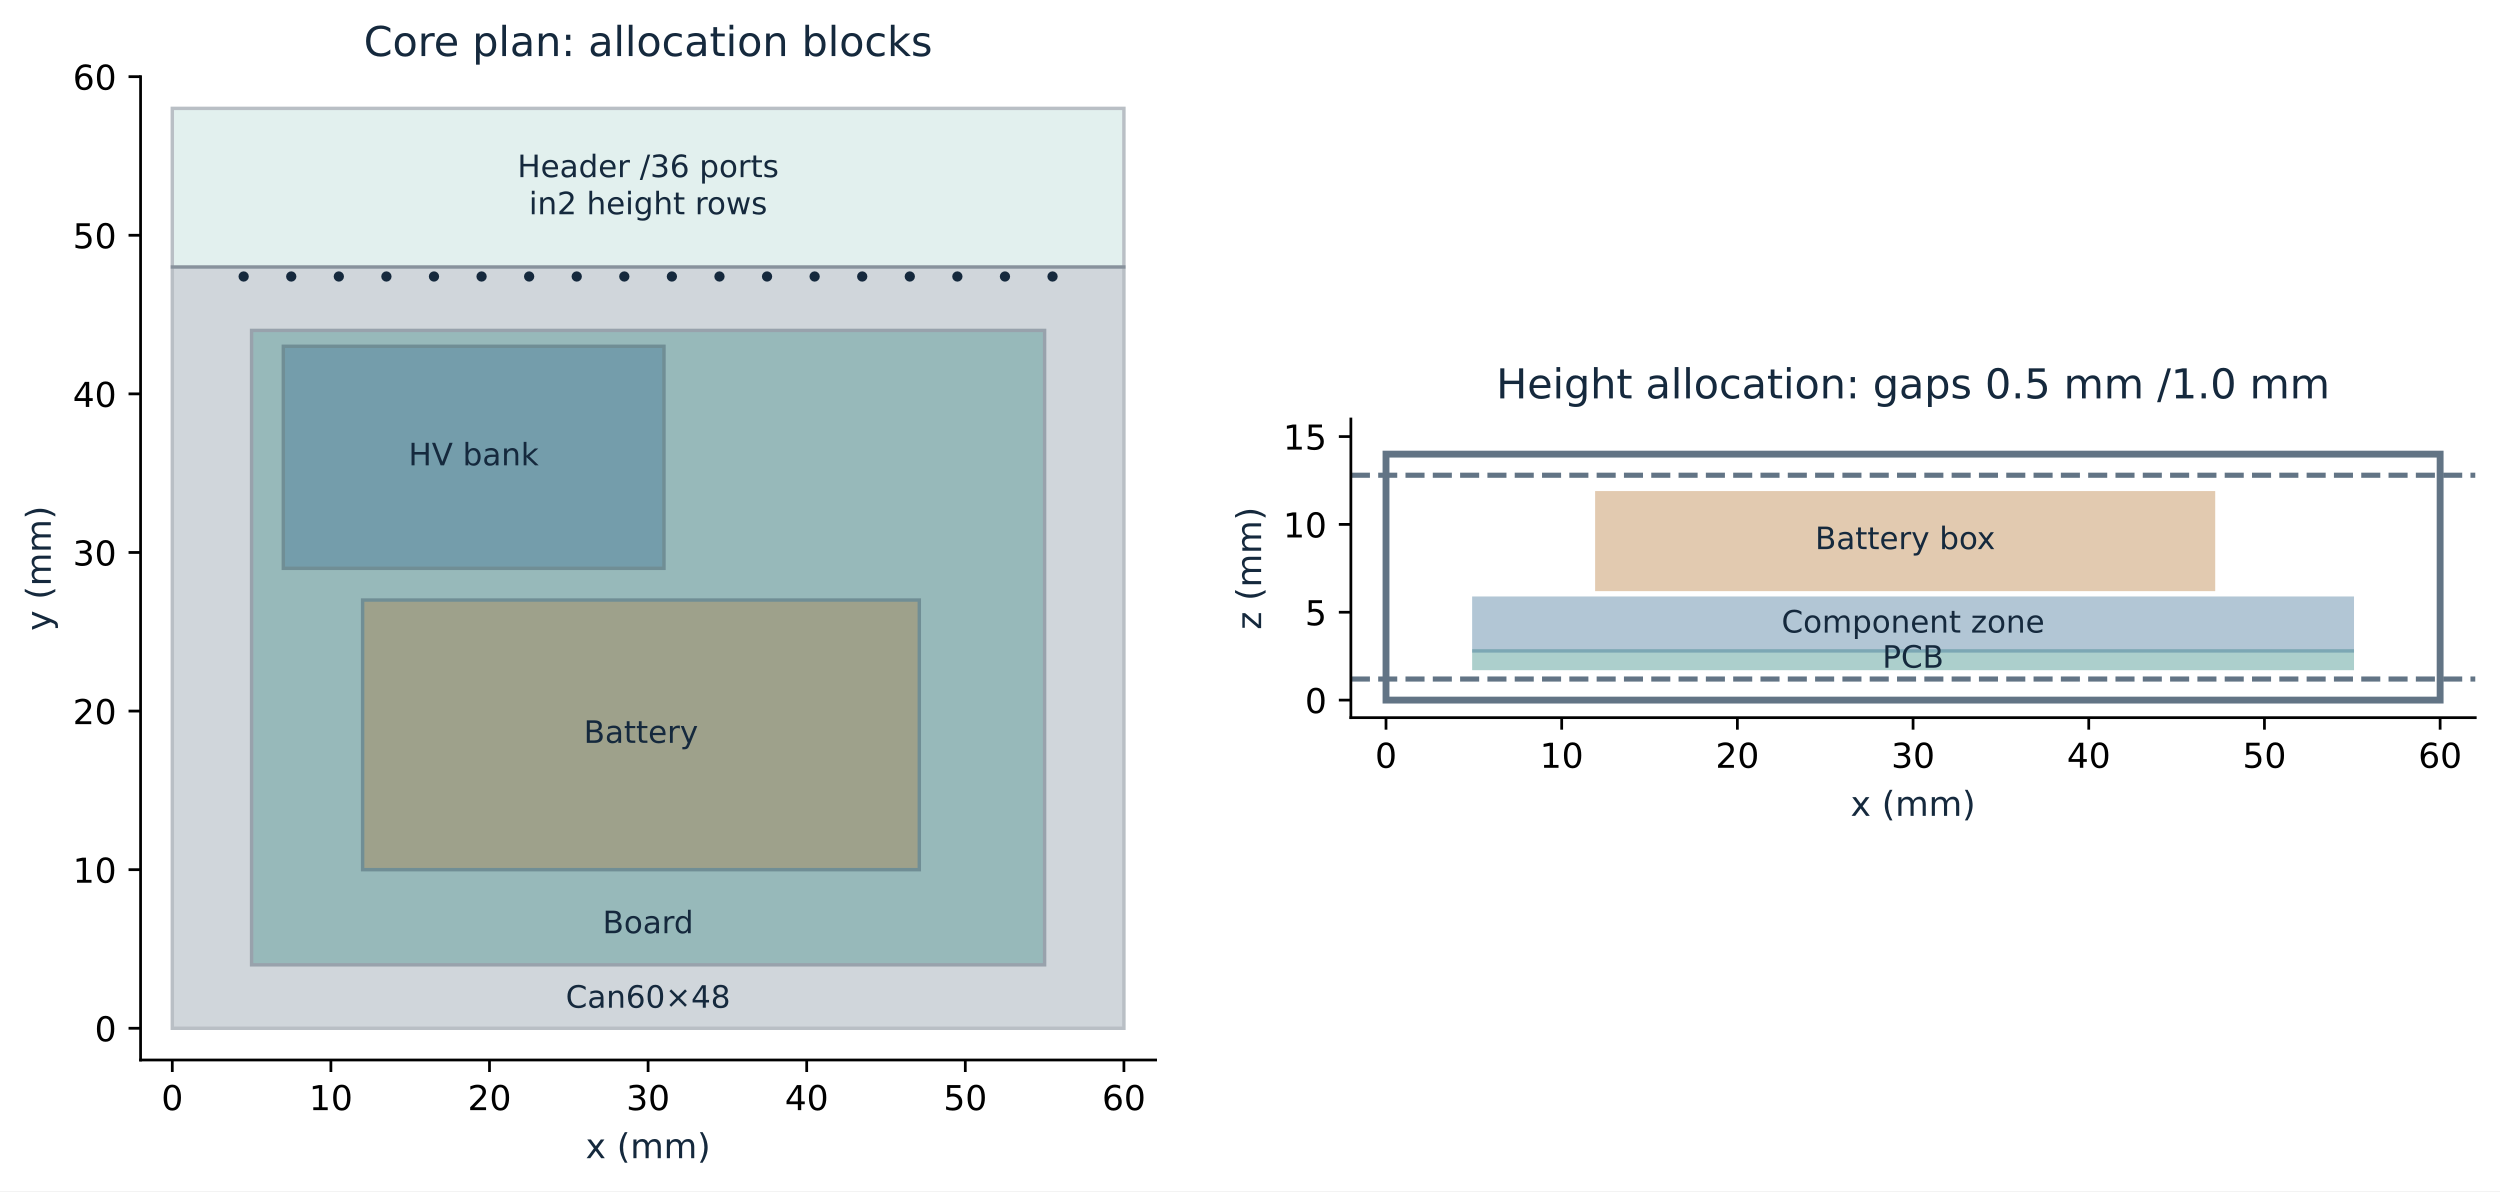
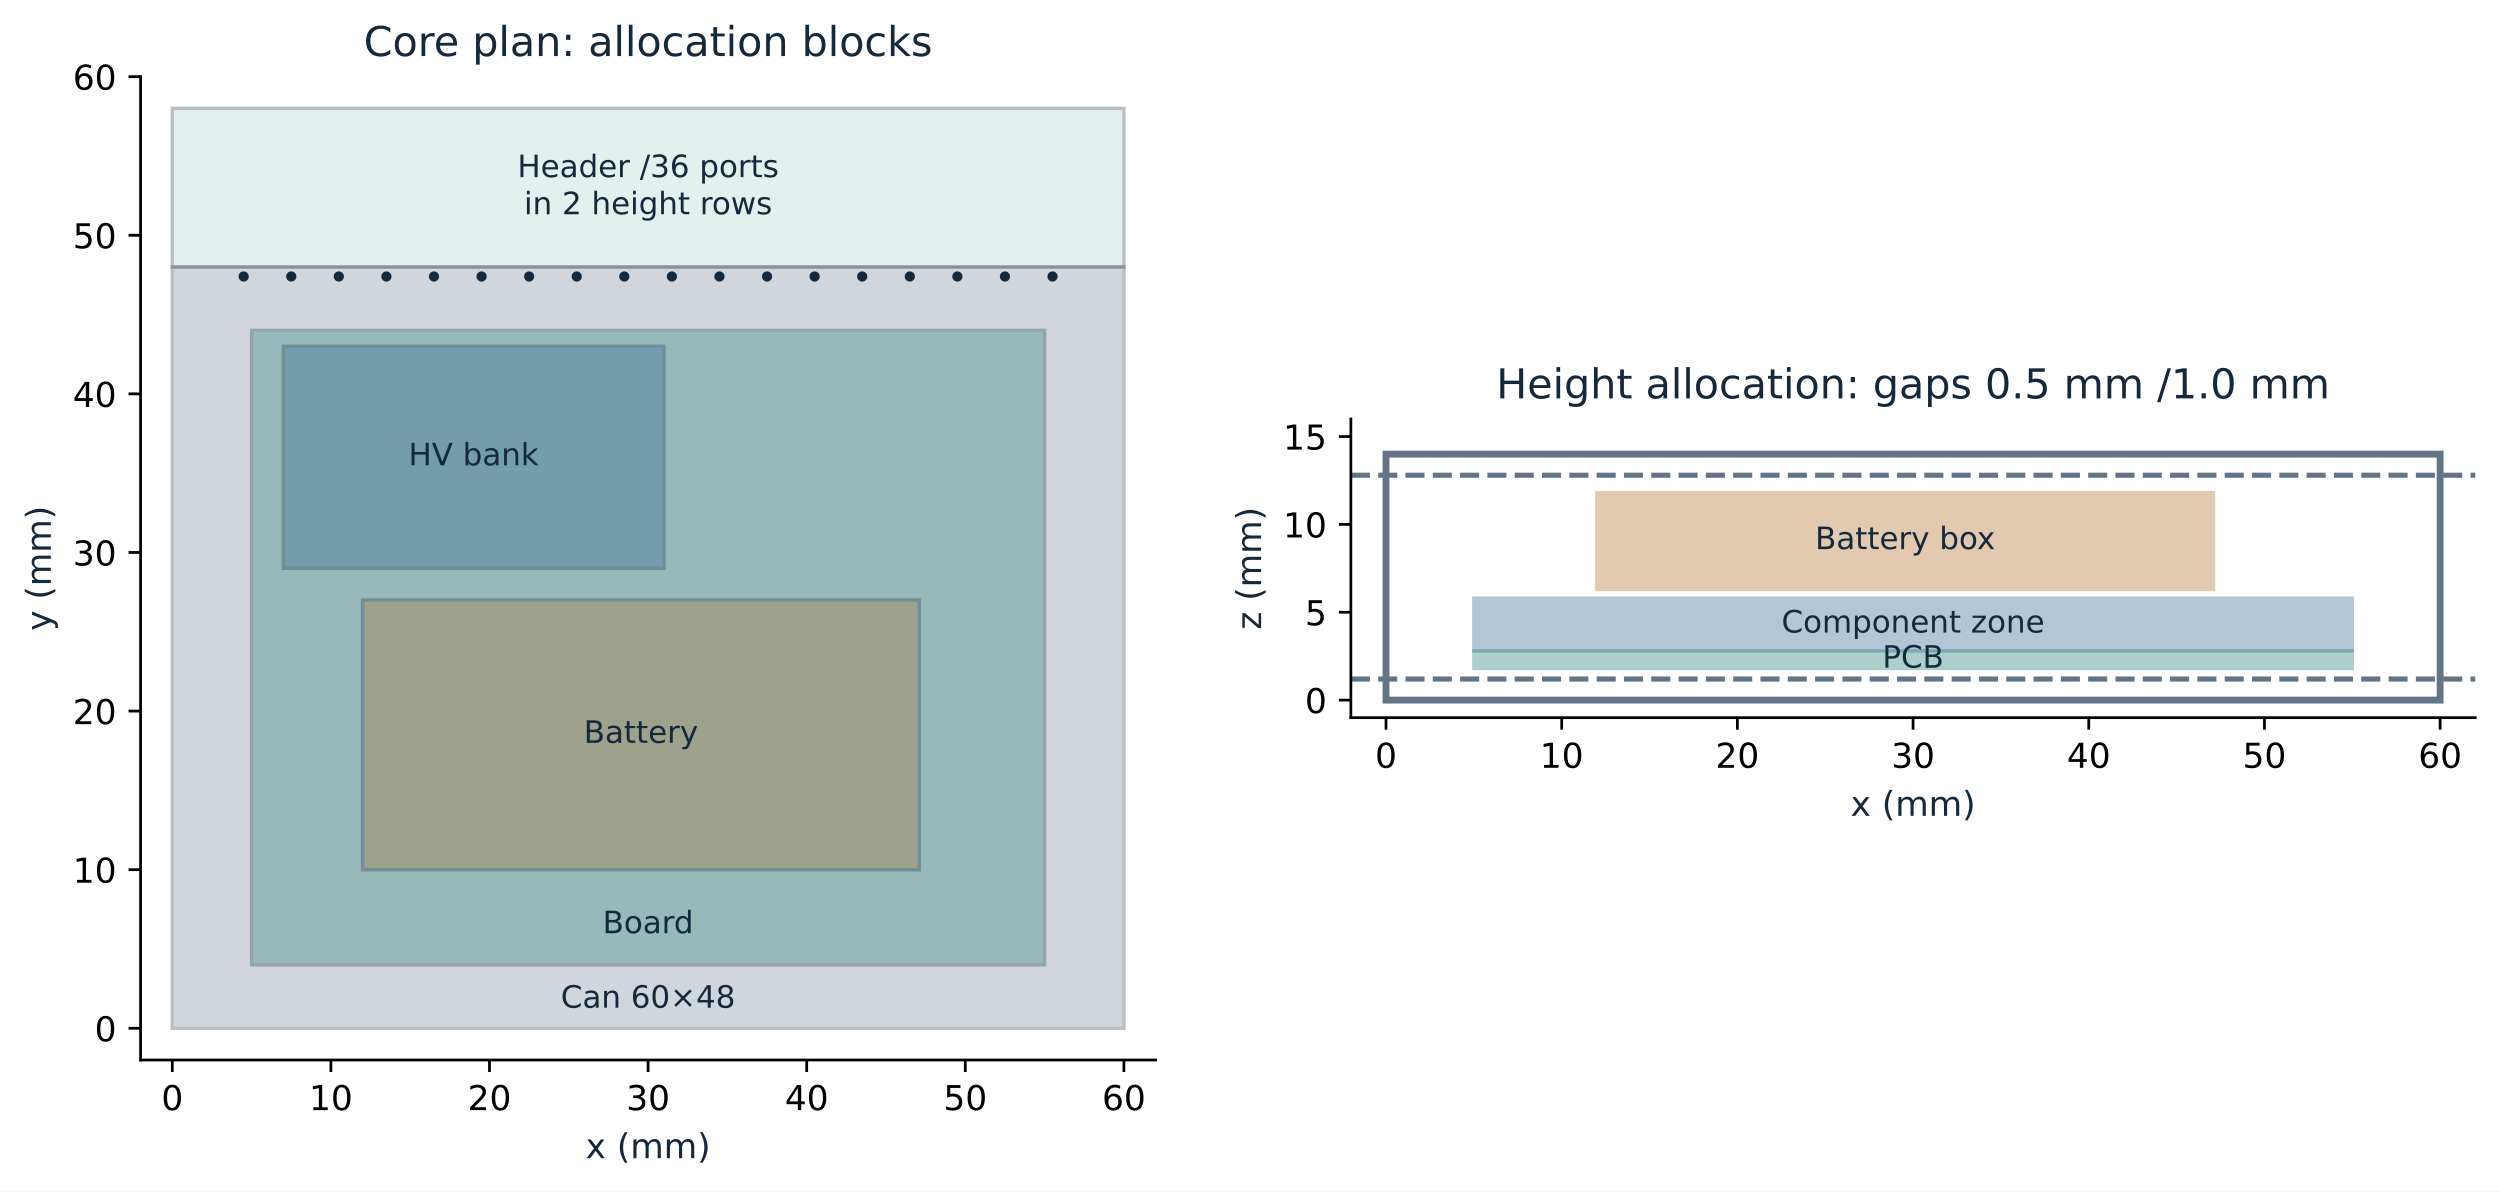
<svg xmlns="http://www.w3.org/2000/svg" xmlns:xlink="http://www.w3.org/1999/xlink" width="727.833pt" height="346.8pt" viewBox="0 0 727.833 346.8" version="1.1">
  <defs>
    <style type="text/css">*{stroke-linejoin: round; stroke-linecap: butt}</style>
  </defs>
  <g id="figure_1">
    <g id="patch_1">
      <path d="M 0 346.8 L 727.833 346.8 L 727.833 0 L 0 0 z " style="fill: #ffffff" />
    </g>
    <g id="axes_1">
      <g id="patch_2">
        <path d="M 40.925 308.6 L 336.441 308.6 L 336.441 22.318 L 40.925 22.318 z " style="fill: #ffffff" />
      </g>
      <g id="patch_3">
-         <path d="M 50.16 299.365 L 327.206 299.365 L 327.206 77.727 L 50.16 77.727 z " clip-path="url(#p815ebdb29d)" style="fill: #627485; opacity: 0.3; stroke: #15293d; stroke-linejoin: miter" />
+         <path d="M 50.16 299.365 L 327.206 299.365 L 327.206 77.727 L 50.16 77.727 z " clip-path="url(#pe0afe3e0c1)" style="fill: #627485; opacity: 0.3; stroke: #15293d; stroke-linejoin: miter" />
      </g>
      <g id="patch_4">
-         <path d="M 50.16 77.727 L 327.206 77.727 L 327.206 31.553 L 50.16 31.553 z " clip-path="url(#p815ebdb29d)" style="fill: #9fcbc6; opacity: 0.3; stroke: #15293d; stroke-linejoin: miter" />
+         <path d="M 50.16 77.727 L 327.206 77.727 L 327.206 31.553 L 50.16 31.553 z " clip-path="url(#pe0afe3e0c1)" style="fill: #9fcbc6; opacity: 0.3; stroke: #15293d; stroke-linejoin: miter" />
      </g>
      <g id="patch_5">
-         <path d="M 73.247 280.895 L 304.119 280.895 L 304.119 96.197 L 73.247 96.197 z " clip-path="url(#p815ebdb29d)" style="fill: #12756d; opacity: 0.3; stroke: #15293d; stroke-linejoin: miter" />
+         <path d="M 73.247 280.895 L 304.119 280.895 L 304.119 96.197 L 73.247 96.197 z " clip-path="url(#pe0afe3e0c1)" style="fill: #12756d; opacity: 0.3; stroke: #15293d; stroke-linejoin: miter" />
      </g>
      <g id="patch_6">
-         <path d="M 105.569 253.19 L 267.641 253.19 L 267.641 174.694 L 105.569 174.694 z " clip-path="url(#p815ebdb29d)" style="fill: #ad671c; opacity: 0.3; stroke: #15293d; stroke-linejoin: miter" />
+         <path d="M 105.569 253.19 L 267.641 253.19 L 267.641 174.694 L 105.569 174.694 z " clip-path="url(#pe0afe3e0c1)" style="fill: #ad671c; opacity: 0.3; stroke: #15293d; stroke-linejoin: miter" />
      </g>
      <g id="patch_7">
-         <path d="M 82.482 165.459 L 193.301 165.459 L 193.301 100.815 L 82.482 100.815 z " clip-path="url(#p815ebdb29d)" style="fill: #225b86; opacity: 0.3; stroke: #15293d; stroke-linejoin: miter" />
+         <path d="M 82.482 165.459 L 193.301 165.459 L 193.301 100.815 L 82.482 100.815 z " clip-path="url(#pe0afe3e0c1)" style="fill: #225b86; opacity: 0.3; stroke: #15293d; stroke-linejoin: miter" />
      </g>
      <g id="matplotlib.axis_1">
        <g id="xtick_1">
          <g id="line2d_1">
            <defs>
-               <path id="m2d4de6350f" d="M 0 0 L 0 3.5 " style="stroke: #000000; stroke-width: 0.8" />
+               <path id="m1c156b1a69" d="M 0 0 L 0 3.5 " style="stroke: #000000; stroke-width: 0.8" />
            </defs>
            <g>
-               <use xlink:href="#m2d4de6350f" x="50.16" y="308.6" style="stroke: #000000; stroke-width: 0.8" />
+               <use xlink:href="#m1c156b1a69" x="50.16" y="308.6" style="stroke: #000000; stroke-width: 0.8" />
            </g>
          </g>
          <g id="text_1">
            <text style="font-size: 10px; font-family: 'DejaVu Sans'; text-anchor: middle" x="50.16" y="323.197" transform="rotate(-0 50.15988 323.1972)">0</text>
          </g>
        </g>
        <g id="xtick_2">
          <g id="line2d_2">
            <g>
-               <use xlink:href="#m2d4de6350f" x="96.334" y="308.6" style="stroke: #000000; stroke-width: 0.8" />
+               <use xlink:href="#m1c156b1a69" x="96.334" y="308.6" style="stroke: #000000; stroke-width: 0.8" />
            </g>
          </g>
          <g id="text_2">
            <text style="font-size: 10px; font-family: 'DejaVu Sans'; text-anchor: middle" x="96.334" y="323.197" transform="rotate(-0 96.3343 323.1972)">10</text>
          </g>
        </g>
        <g id="xtick_3">
          <g id="line2d_3">
            <g>
-               <use xlink:href="#m2d4de6350f" x="142.509" y="308.6" style="stroke: #000000; stroke-width: 0.8" />
+               <use xlink:href="#m1c156b1a69" x="142.509" y="308.6" style="stroke: #000000; stroke-width: 0.8" />
            </g>
          </g>
          <g id="text_3">
            <text style="font-size: 10px; font-family: 'DejaVu Sans'; text-anchor: middle" x="142.509" y="323.197" transform="rotate(-0 142.5087 323.1972)">20</text>
          </g>
        </g>
        <g id="xtick_4">
          <g id="line2d_4">
            <g>
-               <use xlink:href="#m2d4de6350f" x="188.683" y="308.6" style="stroke: #000000; stroke-width: 0.8" />
+               <use xlink:href="#m1c156b1a69" x="188.683" y="308.6" style="stroke: #000000; stroke-width: 0.8" />
            </g>
          </g>
          <g id="text_4">
            <text style="font-size: 10px; font-family: 'DejaVu Sans'; text-anchor: middle" x="188.683" y="323.197" transform="rotate(-0 188.6831 323.1972)">30</text>
          </g>
        </g>
        <g id="xtick_5">
          <g id="line2d_5">
            <g>
-               <use xlink:href="#m2d4de6350f" x="234.858" y="308.6" style="stroke: #000000; stroke-width: 0.8" />
+               <use xlink:href="#m1c156b1a69" x="234.858" y="308.6" style="stroke: #000000; stroke-width: 0.8" />
            </g>
          </g>
          <g id="text_5">
            <text style="font-size: 10px; font-family: 'DejaVu Sans'; text-anchor: middle" x="234.858" y="323.197" transform="rotate(-0 234.8576 323.1972)">40</text>
          </g>
        </g>
        <g id="xtick_6">
          <g id="line2d_6">
            <g>
-               <use xlink:href="#m2d4de6350f" x="281.032" y="308.6" style="stroke: #000000; stroke-width: 0.8" />
+               <use xlink:href="#m1c156b1a69" x="281.032" y="308.6" style="stroke: #000000; stroke-width: 0.8" />
            </g>
          </g>
          <g id="text_6">
            <text style="font-size: 10px; font-family: 'DejaVu Sans'; text-anchor: middle" x="281.032" y="323.197" transform="rotate(-0 281.032 323.1972)">50</text>
          </g>
        </g>
        <g id="xtick_7">
          <g id="line2d_7">
            <g>
-               <use xlink:href="#m2d4de6350f" x="327.206" y="308.6" style="stroke: #000000; stroke-width: 0.8" />
+               <use xlink:href="#m1c156b1a69" x="327.206" y="308.6" style="stroke: #000000; stroke-width: 0.8" />
            </g>
          </g>
          <g id="text_7">
            <text style="font-size: 10px; font-family: 'DejaVu Sans'; text-anchor: middle" x="327.206" y="323.197" transform="rotate(-0 327.2064 323.1972)">60</text>
          </g>
        </g>
        <g id="text_8">
          <text style="font-size: 10px; font-family: 'DejaVu Sans'; text-anchor: middle; fill: #15293d" x="188.683" y="337.197" transform="rotate(-0 188.6831 337.1972)">x (mm)</text>
        </g>
      </g>
      <g id="matplotlib.axis_2">
        <g id="ytick_1">
          <g id="line2d_8">
            <defs>
-               <path id="mc5003b157e" d="M 0 0 L -3.5 0 " style="stroke: #000000; stroke-width: 0.8" />
+               <path id="md7af93df36" d="M 0 0 L -3.5 0 " style="stroke: #000000; stroke-width: 0.8" />
            </defs>
            <g>
-               <use xlink:href="#mc5003b157e" x="40.925" y="299.365" style="stroke: #000000; stroke-width: 0.8" />
+               <use xlink:href="#md7af93df36" x="40.925" y="299.365" style="stroke: #000000; stroke-width: 0.8" />
            </g>
          </g>
          <g id="text_9">
            <text style="font-size: 10px; font-family: 'DejaVu Sans'; text-anchor: end" x="33.925" y="303.163" transform="rotate(-0 33.925 303.1635)">0</text>
          </g>
        </g>
        <g id="ytick_2">
          <g id="line2d_9">
            <g>
-               <use xlink:href="#mc5003b157e" x="40.925" y="253.19" style="stroke: #000000; stroke-width: 0.8" />
+               <use xlink:href="#md7af93df36" x="40.925" y="253.19" style="stroke: #000000; stroke-width: 0.8" />
            </g>
          </g>
          <g id="text_10">
            <text style="font-size: 10px; font-family: 'DejaVu Sans'; text-anchor: end" x="33.925" y="256.989" transform="rotate(-0 33.925 256.989)">10</text>
          </g>
        </g>
        <g id="ytick_3">
          <g id="line2d_10">
            <g>
-               <use xlink:href="#mc5003b157e" x="40.925" y="207.016" style="stroke: #000000; stroke-width: 0.8" />
+               <use xlink:href="#md7af93df36" x="40.925" y="207.016" style="stroke: #000000; stroke-width: 0.8" />
            </g>
          </g>
          <g id="text_11">
            <text style="font-size: 10px; font-family: 'DejaVu Sans'; text-anchor: end" x="33.925" y="210.815" transform="rotate(-0 33.925 210.8146)">20</text>
          </g>
        </g>
        <g id="ytick_4">
          <g id="line2d_11">
            <g>
-               <use xlink:href="#mc5003b157e" x="40.925" y="160.841" style="stroke: #000000; stroke-width: 0.8" />
+               <use xlink:href="#md7af93df36" x="40.925" y="160.841" style="stroke: #000000; stroke-width: 0.8" />
            </g>
          </g>
          <g id="text_12">
            <text style="font-size: 10px; font-family: 'DejaVu Sans'; text-anchor: end" x="33.925" y="164.64" transform="rotate(-0 33.925 164.6402)">30</text>
          </g>
        </g>
        <g id="ytick_5">
          <g id="line2d_12">
            <g>
-               <use xlink:href="#mc5003b157e" x="40.925" y="114.667" style="stroke: #000000; stroke-width: 0.8" />
+               <use xlink:href="#md7af93df36" x="40.925" y="114.667" style="stroke: #000000; stroke-width: 0.8" />
            </g>
          </g>
          <g id="text_13">
            <text style="font-size: 10px; font-family: 'DejaVu Sans'; text-anchor: end" x="33.925" y="118.466" transform="rotate(-0 33.925 118.4658)">40</text>
          </g>
        </g>
        <g id="ytick_6">
          <g id="line2d_13">
            <g>
-               <use xlink:href="#mc5003b157e" x="40.925" y="68.493" style="stroke: #000000; stroke-width: 0.8" />
+               <use xlink:href="#md7af93df36" x="40.925" y="68.493" style="stroke: #000000; stroke-width: 0.8" />
            </g>
          </g>
          <g id="text_14">
            <text style="font-size: 10px; font-family: 'DejaVu Sans'; text-anchor: end" x="33.925" y="72.291" transform="rotate(-0 33.925 72.29137)">50</text>
          </g>
        </g>
        <g id="ytick_7">
          <g id="line2d_14">
            <g>
-               <use xlink:href="#mc5003b157e" x="40.925" y="22.318" style="stroke: #000000; stroke-width: 0.8" />
+               <use xlink:href="#md7af93df36" x="40.925" y="22.318" style="stroke: #000000; stroke-width: 0.8" />
            </g>
          </g>
          <g id="text_15">
            <text style="font-size: 10px; font-family: 'DejaVu Sans'; text-anchor: end" x="33.925" y="26.117" transform="rotate(-0 33.925 26.11695)">60</text>
          </g>
        </g>
        <g id="text_16">
          <text style="font-size: 10px; font-family: 'DejaVu Sans'; text-anchor: middle; fill: #15293d" x="14.798" y="165.459" transform="rotate(-90 14.79766 165.4588)">y (mm)</text>
        </g>
      </g>
      <g id="line2d_15">
        <defs>
-           <path id="mb425977992" d="M 0 1 C 0.265 1 0.52 0.895 0.707 0.707 C 0.895 0.52 1 0.265 1 0 C 1 -0.265 0.895 -0.52 0.707 -0.707 C 0.52 -0.895 0.265 -1 0 -1 C -0.265 -1 -0.52 -0.895 -0.707 -0.707 C -0.895 -0.52 -1 -0.265 -1 0 C -1 0.265 -0.895 0.52 -0.707 0.707 C -0.52 0.895 -0.265 1 0 1 z " style="stroke: #15293d" />
+           <path id="mf769f20b55" d="M 0 1 C 0.265 1 0.52 0.895 0.707 0.707 C 0.895 0.52 1 0.265 1 0 C 1 -0.265 0.895 -0.52 0.707 -0.707 C 0.52 -0.895 0.265 -1 0 -1 C -0.265 -1 -0.52 -0.895 -0.707 -0.707 C -0.895 -0.52 -1 -0.265 -1 0 C -1 0.265 -0.895 0.52 -0.707 0.707 C -0.52 0.895 -0.265 1 0 1 z " style="stroke: #15293d" />
        </defs>
-         <g clip-path="url(#p815ebdb29d)">
-           <use xlink:href="#mb425977992" x="70.938" y="80.498" style="fill: #15293d; stroke: #15293d" />
-           <use xlink:href="#mb425977992" x="84.791" y="80.498" style="fill: #15293d; stroke: #15293d" />
-           <use xlink:href="#mb425977992" x="98.643" y="80.498" style="fill: #15293d; stroke: #15293d" />
-           <use xlink:href="#mb425977992" x="112.495" y="80.498" style="fill: #15293d; stroke: #15293d" />
-           <use xlink:href="#mb425977992" x="126.348" y="80.498" style="fill: #15293d; stroke: #15293d" />
-           <use xlink:href="#mb425977992" x="140.2" y="80.498" style="fill: #15293d; stroke: #15293d" />
-           <use xlink:href="#mb425977992" x="154.052" y="80.498" style="fill: #15293d; stroke: #15293d" />
-           <use xlink:href="#mb425977992" x="167.905" y="80.498" style="fill: #15293d; stroke: #15293d" />
-           <use xlink:href="#mb425977992" x="181.757" y="80.498" style="fill: #15293d; stroke: #15293d" />
-           <use xlink:href="#mb425977992" x="195.609" y="80.498" style="fill: #15293d; stroke: #15293d" />
-           <use xlink:href="#mb425977992" x="209.462" y="80.498" style="fill: #15293d; stroke: #15293d" />
-           <use xlink:href="#mb425977992" x="223.314" y="80.498" style="fill: #15293d; stroke: #15293d" />
-           <use xlink:href="#mb425977992" x="237.166" y="80.498" style="fill: #15293d; stroke: #15293d" />
-           <use xlink:href="#mb425977992" x="251.019" y="80.498" style="fill: #15293d; stroke: #15293d" />
-           <use xlink:href="#mb425977992" x="264.871" y="80.498" style="fill: #15293d; stroke: #15293d" />
-           <use xlink:href="#mb425977992" x="278.723" y="80.498" style="fill: #15293d; stroke: #15293d" />
-           <use xlink:href="#mb425977992" x="292.576" y="80.498" style="fill: #15293d; stroke: #15293d" />
-           <use xlink:href="#mb425977992" x="306.428" y="80.498" style="fill: #15293d; stroke: #15293d" />
+         <g clip-path="url(#pe0afe3e0c1)">
+           <use xlink:href="#mf769f20b55" x="70.938" y="80.498" style="fill: #15293d; stroke: #15293d" />
+           <use xlink:href="#mf769f20b55" x="84.791" y="80.498" style="fill: #15293d; stroke: #15293d" />
+           <use xlink:href="#mf769f20b55" x="98.643" y="80.498" style="fill: #15293d; stroke: #15293d" />
+           <use xlink:href="#mf769f20b55" x="112.495" y="80.498" style="fill: #15293d; stroke: #15293d" />
+           <use xlink:href="#mf769f20b55" x="126.348" y="80.498" style="fill: #15293d; stroke: #15293d" />
+           <use xlink:href="#mf769f20b55" x="140.2" y="80.498" style="fill: #15293d; stroke: #15293d" />
+           <use xlink:href="#mf769f20b55" x="154.052" y="80.498" style="fill: #15293d; stroke: #15293d" />
+           <use xlink:href="#mf769f20b55" x="167.905" y="80.498" style="fill: #15293d; stroke: #15293d" />
+           <use xlink:href="#mf769f20b55" x="181.757" y="80.498" style="fill: #15293d; stroke: #15293d" />
+           <use xlink:href="#mf769f20b55" x="195.609" y="80.498" style="fill: #15293d; stroke: #15293d" />
+           <use xlink:href="#mf769f20b55" x="209.462" y="80.498" style="fill: #15293d; stroke: #15293d" />
+           <use xlink:href="#mf769f20b55" x="223.314" y="80.498" style="fill: #15293d; stroke: #15293d" />
+           <use xlink:href="#mf769f20b55" x="237.166" y="80.498" style="fill: #15293d; stroke: #15293d" />
+           <use xlink:href="#mf769f20b55" x="251.019" y="80.498" style="fill: #15293d; stroke: #15293d" />
+           <use xlink:href="#mf769f20b55" x="264.871" y="80.498" style="fill: #15293d; stroke: #15293d" />
+           <use xlink:href="#mf769f20b55" x="278.723" y="80.498" style="fill: #15293d; stroke: #15293d" />
+           <use xlink:href="#mf769f20b55" x="292.576" y="80.498" style="fill: #15293d; stroke: #15293d" />
+           <use xlink:href="#mf769f20b55" x="306.428" y="80.498" style="fill: #15293d; stroke: #15293d" />
        </g>
      </g>
      <g id="patch_8">
        <path d="M 40.925 308.6 L 40.925 22.318 " style="fill: none; stroke: #000000; stroke-width: 0.8; stroke-linejoin: miter; stroke-linecap: square" />
      </g>
      <g id="patch_9">
        <path d="M 40.925 308.6 L 336.441 308.6 " style="fill: none; stroke: #000000; stroke-width: 0.8; stroke-linejoin: miter; stroke-linecap: square" />
      </g>
      <g id="text_17">
-         <text style="font-size: 9px; font-family: 'DejaVu Sans'; text-anchor: middle; fill: #15293d" x="188.683" y="293.391" transform="rotate(-0 188.6831 293.3911)">Can60×48</text>
+         <text style="font-size: 9px; font-family: 'DejaVu Sans'; text-anchor: middle; fill: #15293d" x="188.683" y="293.391" transform="rotate(-0 188.6831 293.3911)">Can 60×48</text>
      </g>
      <g id="text_18">
        <text style="font-size: 9px; font-family: 'DejaVu Sans'; fill: #15293d" transform="translate(150.6258 51.57723)">Header /36 ports</text>
-         <text style="font-size: 9px; font-family: 'DejaVu Sans'; fill: #15293d" transform="translate(153.9853 62.37969)">in2 height rows</text>
+         <text style="font-size: 9px; font-family: 'DejaVu Sans'; fill: #15293d" transform="translate(152.5552 62.37969)">in 2 height rows</text>
      </g>
      <g id="text_19">
        <text style="font-size: 9px; font-family: 'DejaVu Sans'; text-anchor: middle; fill: #15293d" x="188.683" y="271.69" transform="rotate(-0 188.6831 271.6895)">Board</text>
      </g>
      <g id="text_20">
        <text style="font-size: 9px; font-family: 'DejaVu Sans'; text-anchor: middle; fill: #15293d" x="186.605" y="216.28" transform="rotate(-0 186.6053 216.2799)">Battery</text>
      </g>
      <g id="text_21">
        <text style="font-size: 9px; font-family: 'DejaVu Sans'; text-anchor: middle; fill: #15293d" x="137.891" y="135.475" transform="rotate(-0 137.8913 135.475)">HV bank</text>
      </g>
      <g id="text_22">
        <text style="font-size: 12px; font-family: 'DejaVu Sans'; text-anchor: middle; fill: #15293d" x="188.683" y="16.318" transform="rotate(-0 188.6831 16.31812)">Core plan: allocation blocks</text>
      </g>
    </g>
    <g id="axes_2">
      <g id="patch_10">
        <path d="M 393.283 208.935 L 720.633 208.935 L 720.633 121.983 L 393.283 121.983 z " style="fill: #ffffff" />
      </g>
      <g id="patch_11">
-         <path d="M 403.513 203.82 L 710.403 203.82 L 710.403 132.212 L 403.513 132.212 L 403.513 203.82 z " clip-path="url(#pe489998289)" style="fill: none; stroke: #627485; stroke-width: 2; stroke-linejoin: miter" />
+         <path d="M 403.513 203.82 L 710.403 203.82 L 710.403 132.212 L 403.513 132.212 L 403.513 203.82 z " clip-path="url(#p72a929e10f)" style="fill: none; stroke: #627485; stroke-width: 2; stroke-linejoin: miter" />
      </g>
      <g id="patch_12">
-         <path d="M 429.087 194.613 L 684.829 194.613 L 684.829 189.499 L 429.087 189.499 z " clip-path="url(#pe489998289)" style="fill: #12756d; opacity: 0.35; stroke: #12756d; stroke-linejoin: miter" />
+         <path d="M 429.087 194.613 L 684.829 194.613 L 684.829 189.499 L 429.087 189.499 z " clip-path="url(#p72a929e10f)" style="fill: #12756d; opacity: 0.35; stroke: #12756d; stroke-linejoin: miter" />
      </g>
      <g id="patch_13">
-         <path d="M 429.087 189.499 L 684.829 189.499 L 684.829 174.154 L 429.087 174.154 z " clip-path="url(#pe489998289)" style="fill: #225b86; opacity: 0.35; stroke: #225b86; stroke-linejoin: miter" />
+         <path d="M 429.087 189.499 L 684.829 189.499 L 684.829 174.154 L 429.087 174.154 z " clip-path="url(#p72a929e10f)" style="fill: #225b86; opacity: 0.35; stroke: #225b86; stroke-linejoin: miter" />
      </g>
      <g id="patch_14">
-         <path d="M 464.891 171.597 L 644.421 171.597 L 644.421 143.465 L 464.891 143.465 z " clip-path="url(#pe489998289)" style="fill: #ad671c; opacity: 0.35; stroke: #ad671c; stroke-linejoin: miter" />
+         <path d="M 464.891 171.597 L 644.421 171.597 L 644.421 143.465 L 464.891 143.465 z " clip-path="url(#p72a929e10f)" style="fill: #ad671c; opacity: 0.35; stroke: #ad671c; stroke-linejoin: miter" />
      </g>
      <g id="matplotlib.axis_3">
        <g id="xtick_8">
          <g id="line2d_16">
            <g>
-               <use xlink:href="#m2d4de6350f" x="403.513" y="208.935" style="stroke: #000000; stroke-width: 0.8" />
+               <use xlink:href="#m1c156b1a69" x="403.513" y="208.935" style="stroke: #000000; stroke-width: 0.8" />
            </g>
          </g>
          <g id="text_23">
            <text style="font-size: 10px; font-family: 'DejaVu Sans'; text-anchor: middle" x="403.513" y="223.533" transform="rotate(-0 403.5126 223.5326)">0</text>
          </g>
        </g>
        <g id="xtick_9">
          <g id="line2d_17">
            <g>
-               <use xlink:href="#m2d4de6350f" x="454.661" y="208.935" style="stroke: #000000; stroke-width: 0.8" />
+               <use xlink:href="#m1c156b1a69" x="454.661" y="208.935" style="stroke: #000000; stroke-width: 0.8" />
            </g>
          </g>
          <g id="text_24">
            <text style="font-size: 10px; font-family: 'DejaVu Sans'; text-anchor: middle" x="454.661" y="223.533" transform="rotate(-0 454.661 223.5326)">10</text>
          </g>
        </g>
        <g id="xtick_10">
          <g id="line2d_18">
            <g>
-               <use xlink:href="#m2d4de6350f" x="505.809" y="208.935" style="stroke: #000000; stroke-width: 0.8" />
+               <use xlink:href="#m1c156b1a69" x="505.809" y="208.935" style="stroke: #000000; stroke-width: 0.8" />
            </g>
          </g>
          <g id="text_25">
            <text style="font-size: 10px; font-family: 'DejaVu Sans'; text-anchor: middle" x="505.809" y="223.533" transform="rotate(-0 505.8094 223.5326)">20</text>
          </g>
        </g>
        <g id="xtick_11">
          <g id="line2d_19">
            <g>
-               <use xlink:href="#m2d4de6350f" x="556.958" y="208.935" style="stroke: #000000; stroke-width: 0.8" />
+               <use xlink:href="#m1c156b1a69" x="556.958" y="208.935" style="stroke: #000000; stroke-width: 0.8" />
            </g>
          </g>
          <g id="text_26">
            <text style="font-size: 10px; font-family: 'DejaVu Sans'; text-anchor: middle" x="556.958" y="223.533" transform="rotate(-0 556.9577 223.5326)">30</text>
          </g>
        </g>
        <g id="xtick_12">
          <g id="line2d_20">
            <g>
-               <use xlink:href="#m2d4de6350f" x="608.106" y="208.935" style="stroke: #000000; stroke-width: 0.8" />
+               <use xlink:href="#m1c156b1a69" x="608.106" y="208.935" style="stroke: #000000; stroke-width: 0.8" />
            </g>
          </g>
          <g id="text_27">
            <text style="font-size: 10px; font-family: 'DejaVu Sans'; text-anchor: middle" x="608.106" y="223.533" transform="rotate(-0 608.1061 223.5326)">40</text>
          </g>
        </g>
        <g id="xtick_13">
          <g id="line2d_21">
            <g>
-               <use xlink:href="#m2d4de6350f" x="659.254" y="208.935" style="stroke: #000000; stroke-width: 0.8" />
+               <use xlink:href="#m1c156b1a69" x="659.254" y="208.935" style="stroke: #000000; stroke-width: 0.8" />
            </g>
          </g>
          <g id="text_28">
            <text style="font-size: 10px; font-family: 'DejaVu Sans'; text-anchor: middle" x="659.254" y="223.533" transform="rotate(-0 659.2545 223.5326)">50</text>
          </g>
        </g>
        <g id="xtick_14">
          <g id="line2d_22">
            <g>
-               <use xlink:href="#m2d4de6350f" x="710.403" y="208.935" style="stroke: #000000; stroke-width: 0.8" />
+               <use xlink:href="#m1c156b1a69" x="710.403" y="208.935" style="stroke: #000000; stroke-width: 0.8" />
            </g>
          </g>
          <g id="text_29">
            <text style="font-size: 10px; font-family: 'DejaVu Sans'; text-anchor: middle" x="710.403" y="223.533" transform="rotate(-0 710.4029 223.5326)">60</text>
          </g>
        </g>
        <g id="text_30">
          <text style="font-size: 10px; font-family: 'DejaVu Sans'; text-anchor: middle; fill: #15293d" x="556.958" y="237.533" transform="rotate(-0 556.9577 237.5326)">x (mm)</text>
        </g>
      </g>
      <g id="matplotlib.axis_4">
        <g id="ytick_8">
          <g id="line2d_23">
            <g>
-               <use xlink:href="#mc5003b157e" x="393.283" y="203.82" style="stroke: #000000; stroke-width: 0.8" />
+               <use xlink:href="#md7af93df36" x="393.283" y="203.82" style="stroke: #000000; stroke-width: 0.8" />
            </g>
          </g>
          <g id="text_31">
            <text style="font-size: 10px; font-family: 'DejaVu Sans'; text-anchor: end" x="386.283" y="207.619" transform="rotate(-0 386.2829 207.6189)">0</text>
          </g>
        </g>
        <g id="ytick_9">
          <g id="line2d_24">
            <g>
-               <use xlink:href="#mc5003b157e" x="393.283" y="178.246" style="stroke: #000000; stroke-width: 0.8" />
+               <use xlink:href="#md7af93df36" x="393.283" y="178.246" style="stroke: #000000; stroke-width: 0.8" />
            </g>
          </g>
          <g id="text_32">
            <text style="font-size: 10px; font-family: 'DejaVu Sans'; text-anchor: end" x="386.283" y="182.045" transform="rotate(-0 386.2829 182.0447)">5</text>
          </g>
        </g>
        <g id="ytick_10">
          <g id="line2d_25">
            <g>
-               <use xlink:href="#mc5003b157e" x="393.283" y="152.672" style="stroke: #000000; stroke-width: 0.8" />
+               <use xlink:href="#md7af93df36" x="393.283" y="152.672" style="stroke: #000000; stroke-width: 0.8" />
            </g>
          </g>
          <g id="text_33">
            <text style="font-size: 10px; font-family: 'DejaVu Sans'; text-anchor: end" x="386.283" y="156.471" transform="rotate(-0 386.2829 156.4706)">10</text>
          </g>
        </g>
        <g id="ytick_11">
          <g id="line2d_26">
            <g>
-               <use xlink:href="#mc5003b157e" x="393.283" y="127.098" style="stroke: #000000; stroke-width: 0.8" />
+               <use xlink:href="#md7af93df36" x="393.283" y="127.098" style="stroke: #000000; stroke-width: 0.8" />
            </g>
          </g>
          <g id="text_34">
            <text style="font-size: 10px; font-family: 'DejaVu Sans'; text-anchor: end" x="386.283" y="130.896" transform="rotate(-0 386.2829 130.8964)">15</text>
          </g>
        </g>
        <g id="text_35">
          <text style="font-size: 10px; font-family: 'DejaVu Sans'; text-anchor: middle; fill: #15293d" x="367.156" y="165.459" transform="rotate(-90 367.1556 165.4588)">z (mm)</text>
        </g>
      </g>
      <g id="line2d_27">
-         <path d="M 393.283 138.35 L 720.633 138.35 " clip-path="url(#pe489998289)" style="fill: none; stroke-dasharray: 5.55,2.4; stroke-dashoffset: 0; stroke: #627485; stroke-width: 1.5" />
+         <path d="M 393.283 138.35 L 720.633 138.35 " clip-path="url(#p72a929e10f)" style="fill: none; stroke-dasharray: 5.55,2.4; stroke-dashoffset: 0; stroke: #627485; stroke-width: 1.5" />
      </g>
      <g id="line2d_28">
-         <path d="M 393.283 197.682 L 720.633 197.682 " clip-path="url(#pe489998289)" style="fill: none; stroke-dasharray: 5.55,2.4; stroke-dashoffset: 0; stroke: #627485; stroke-width: 1.5" />
+         <path d="M 393.283 197.682 L 720.633 197.682 " clip-path="url(#p72a929e10f)" style="fill: none; stroke-dasharray: 5.55,2.4; stroke-dashoffset: 0; stroke: #627485; stroke-width: 1.5" />
      </g>
      <g id="patch_15">
        <path d="M 393.283 208.935 L 393.283 121.983 " style="fill: none; stroke: #000000; stroke-width: 0.8; stroke-linejoin: miter; stroke-linecap: square" />
      </g>
      <g id="patch_16">
        <path d="M 393.283 208.935 L 720.633 208.935 " style="fill: none; stroke: #000000; stroke-width: 0.8; stroke-linejoin: miter; stroke-linecap: square" />
      </g>
      <g id="text_36">
        <text style="font-size: 9px; font-family: 'DejaVu Sans'; text-anchor: middle; fill: #15293d" x="556.958" y="194.394" transform="rotate(-0 556.9577 194.3939)">PCB</text>
      </g>
      <g id="text_37">
        <text style="font-size: 9px; font-family: 'DejaVu Sans'; text-anchor: middle; fill: #15293d" x="556.958" y="184.164" transform="rotate(-0 556.9577 184.1642)">Component zone</text>
      </g>
      <g id="text_38">
        <text style="font-size: 9px; font-family: 'DejaVu Sans'; text-anchor: middle; fill: #15293d" x="554.656" y="159.869" transform="rotate(-0 554.6561 159.8691)">Battery box</text>
      </g>
      <g id="text_39">
        <text style="font-size: 12px; font-family: 'DejaVu Sans'; text-anchor: middle; fill: #15293d" x="556.958" y="115.983" transform="rotate(-0 556.9577 115.9827)">Height allocation: gaps 0.5 mm /1.0 mm</text>
      </g>
    </g>
  </g>
  <defs>
-     <clipPath id="p815ebdb29d">
+     <clipPath id="pe0afe3e0c1">
      <rect x="40.925" y="22.318" width="295.516" height="286.281" />
    </clipPath>
-     <clipPath id="pe489998289">
+     <clipPath id="p72a929e10f">
      <rect x="393.283" y="121.983" width="327.35" height="86.952" />
    </clipPath>
  </defs>
</svg>
